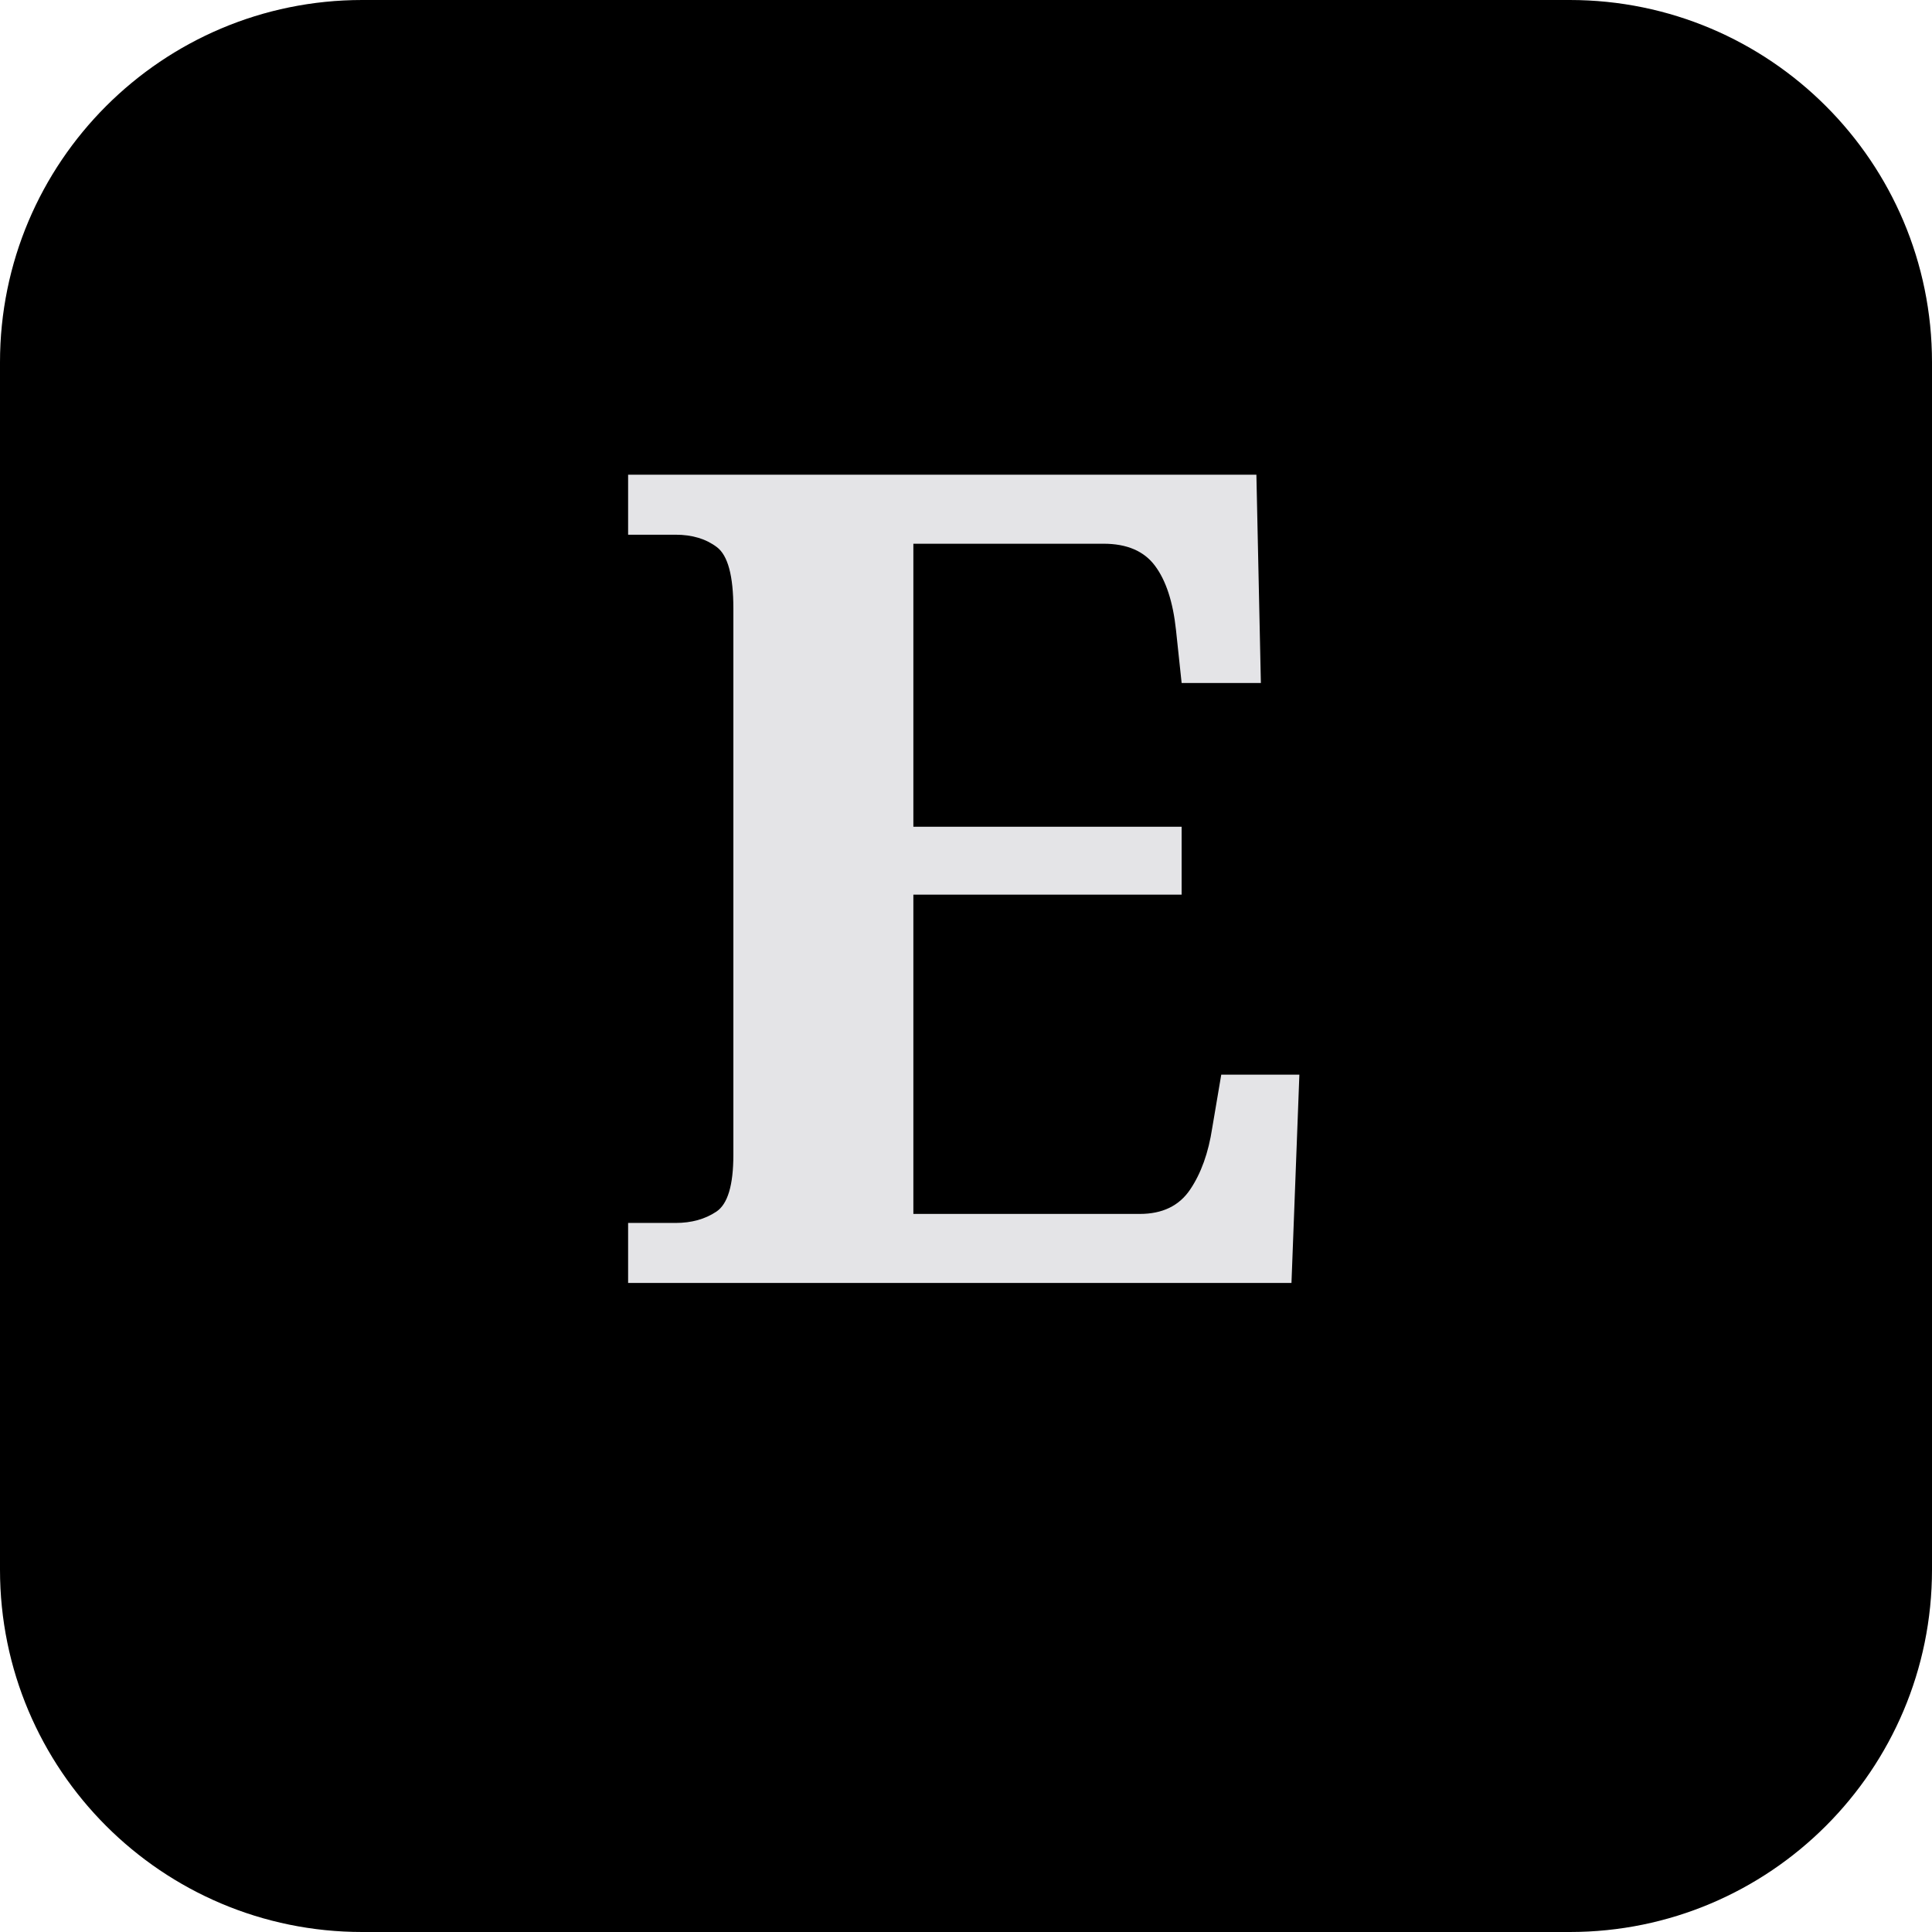
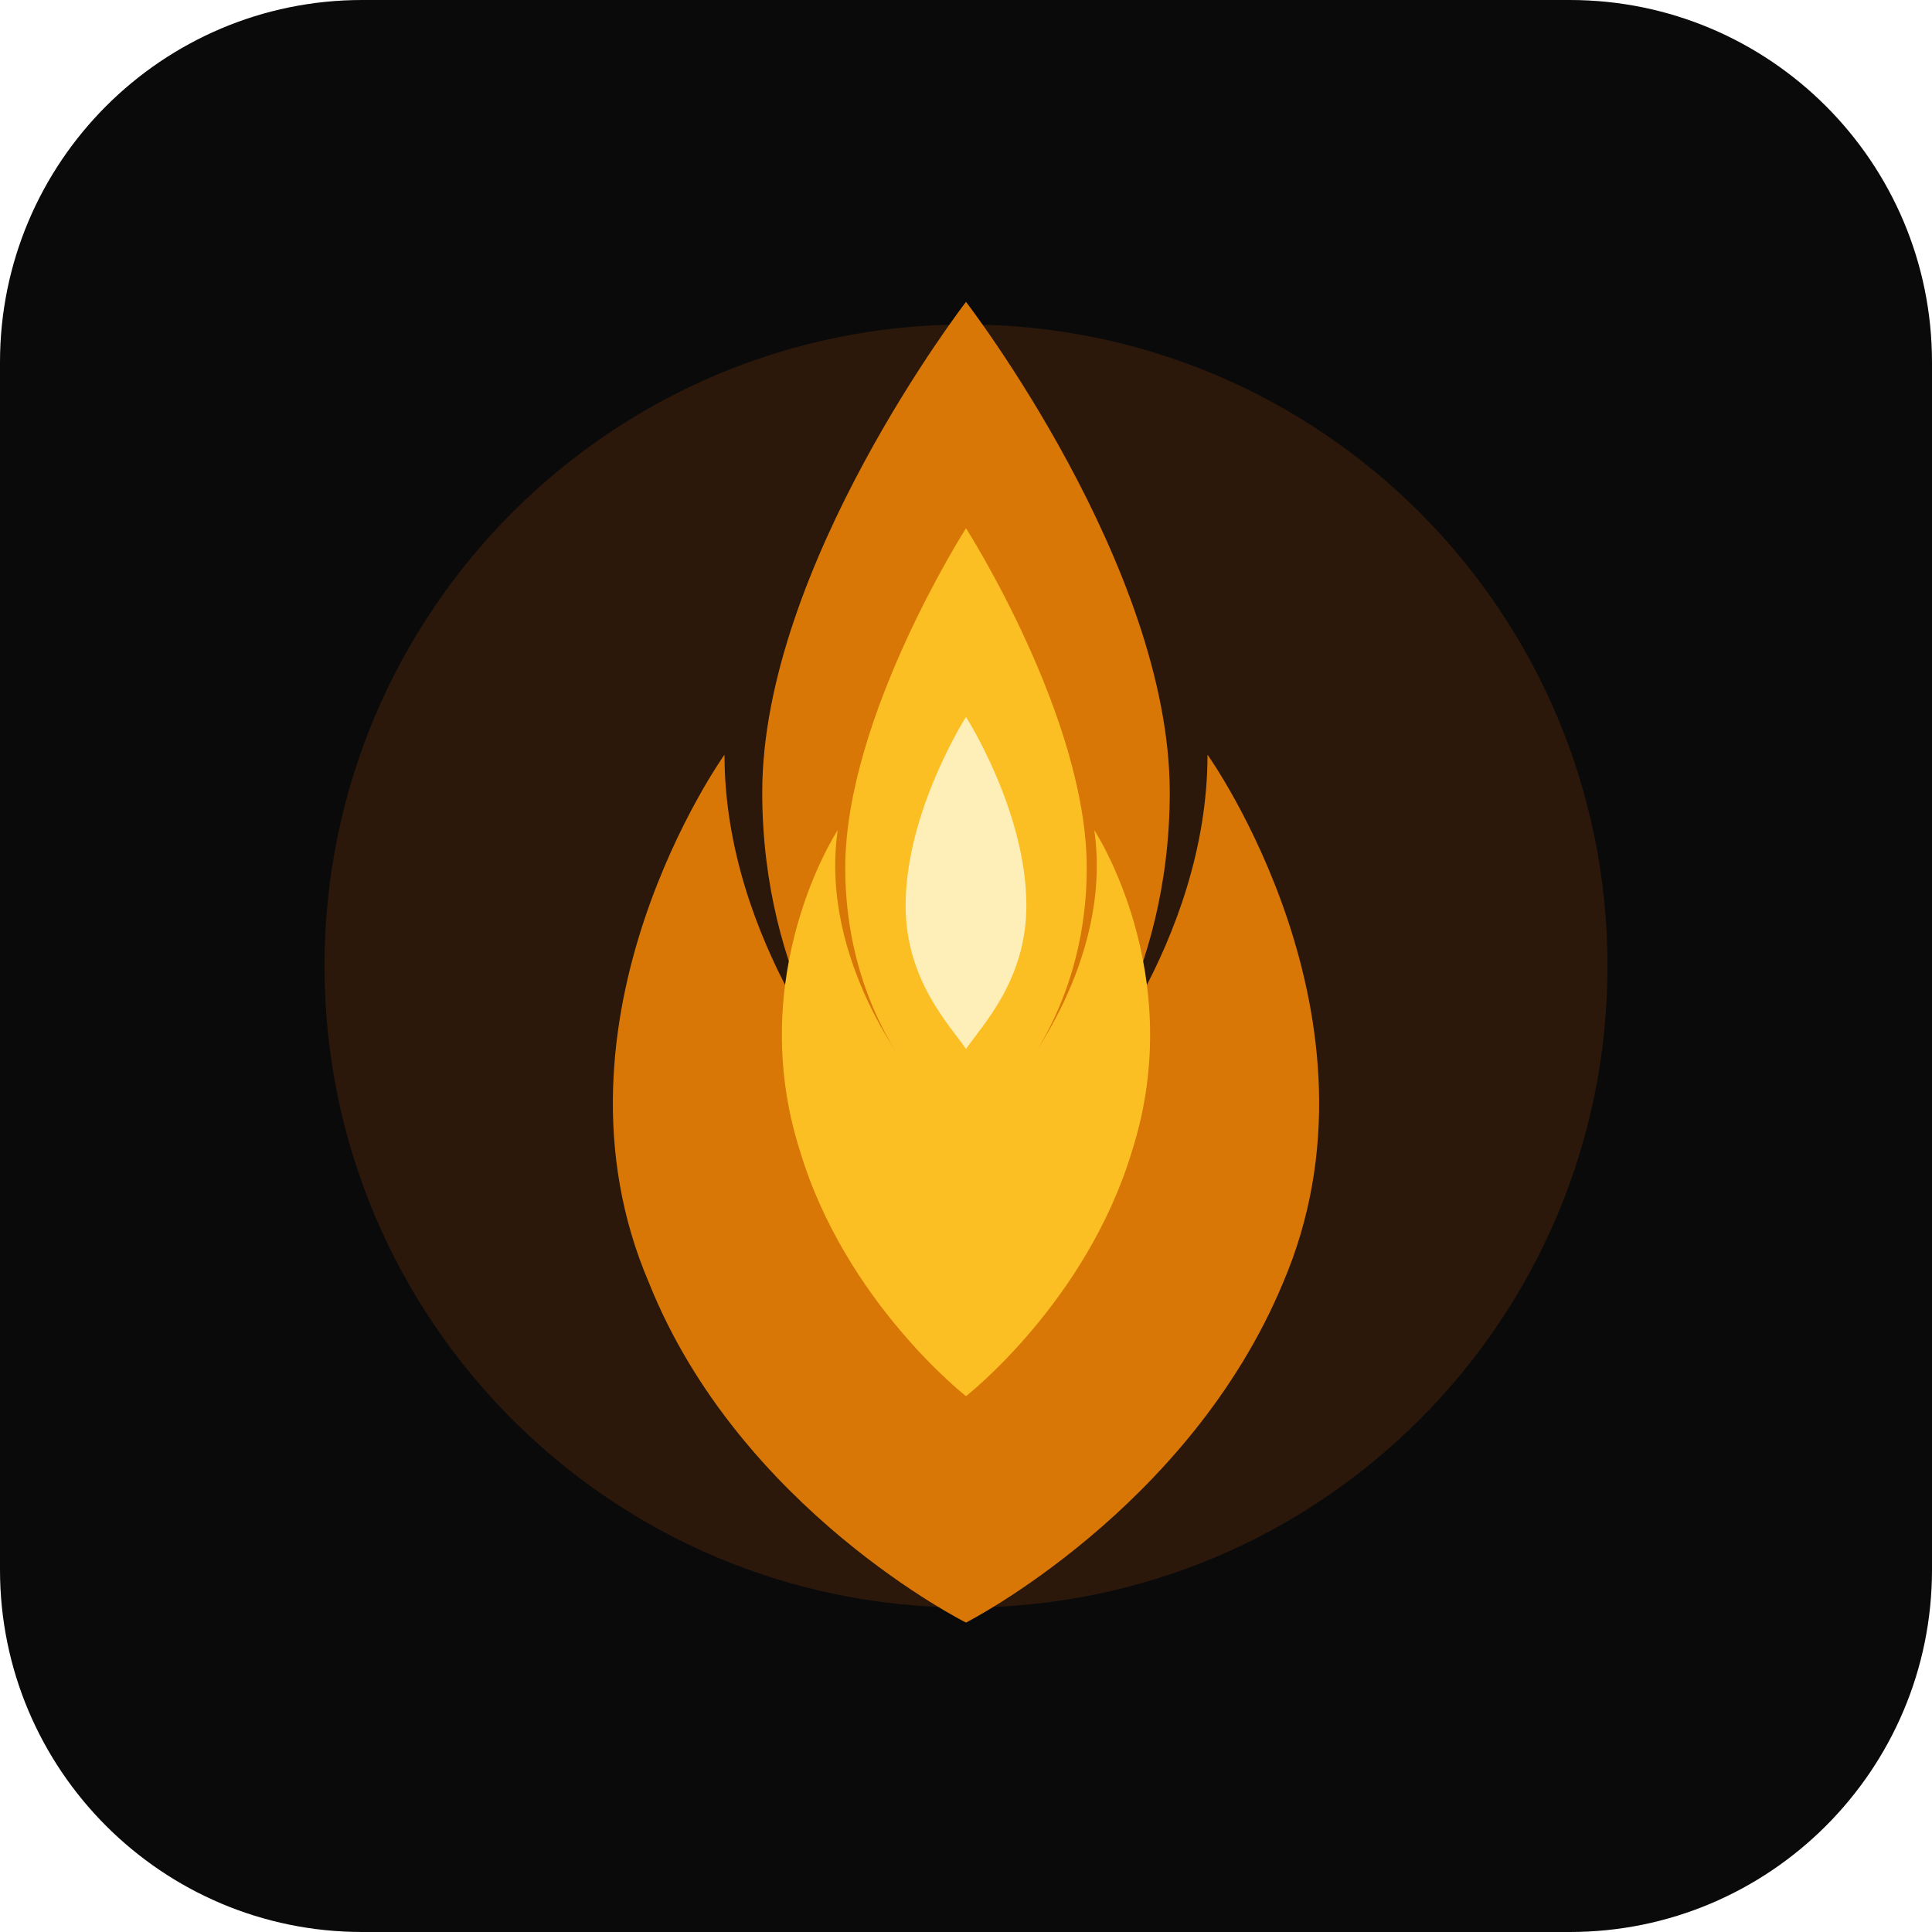
<svg xmlns="http://www.w3.org/2000/svg" viewBox="0 0 512 512">
-   <rect width="512" height="512" rx="96" fill="#000000" />
-   <text x="256" y="340" text-anchor="middle" font-family="Georgia, serif" font-weight="bold" font-size="300" fill="#e4e4e7">E</text>
+   <rect width="512" height="512" rx="96" fill="#0a0a0a" />
+   <circle cx="256" cy="256" r="170" fill="#92400e" opacity="0.25" />
+   <path d="M256 80 C256 80 310 150 310 210 C310 260 285 290 285 290 C285 290 320 250 320 200 C320 200 370 270 340 340 C315 400 256 430 256 430 C256 430 196 400 172 340 C142 270 192 200 192 200 C192 250 227 290 227 290 C227 290 202 260 202 210 C202 150 256 80 256 80Z" fill="#d97706" />
+   <path d="M256 140 C256 140 288 190 288 230 C288 265 270 285 270 285 C270 285 295 255 290 220 C290 220 315 258 300 305 C288 345 256 370 256 370 C256 370 224 345 212 305 C197 258 222 220 222 220 C217 255 242 285 242 285 C242 285 224 265 224 230 C224 190 256 140 256 140Z" fill="#fbbf24" />
+   <path d="M256 190 C256 190 272 215 272 240 C272 260 260 272 256 278 C252 272 240 260 240 240 C240 215 256 190 256 190Z" fill="#fef3c7" opacity="0.9" />
</svg>
